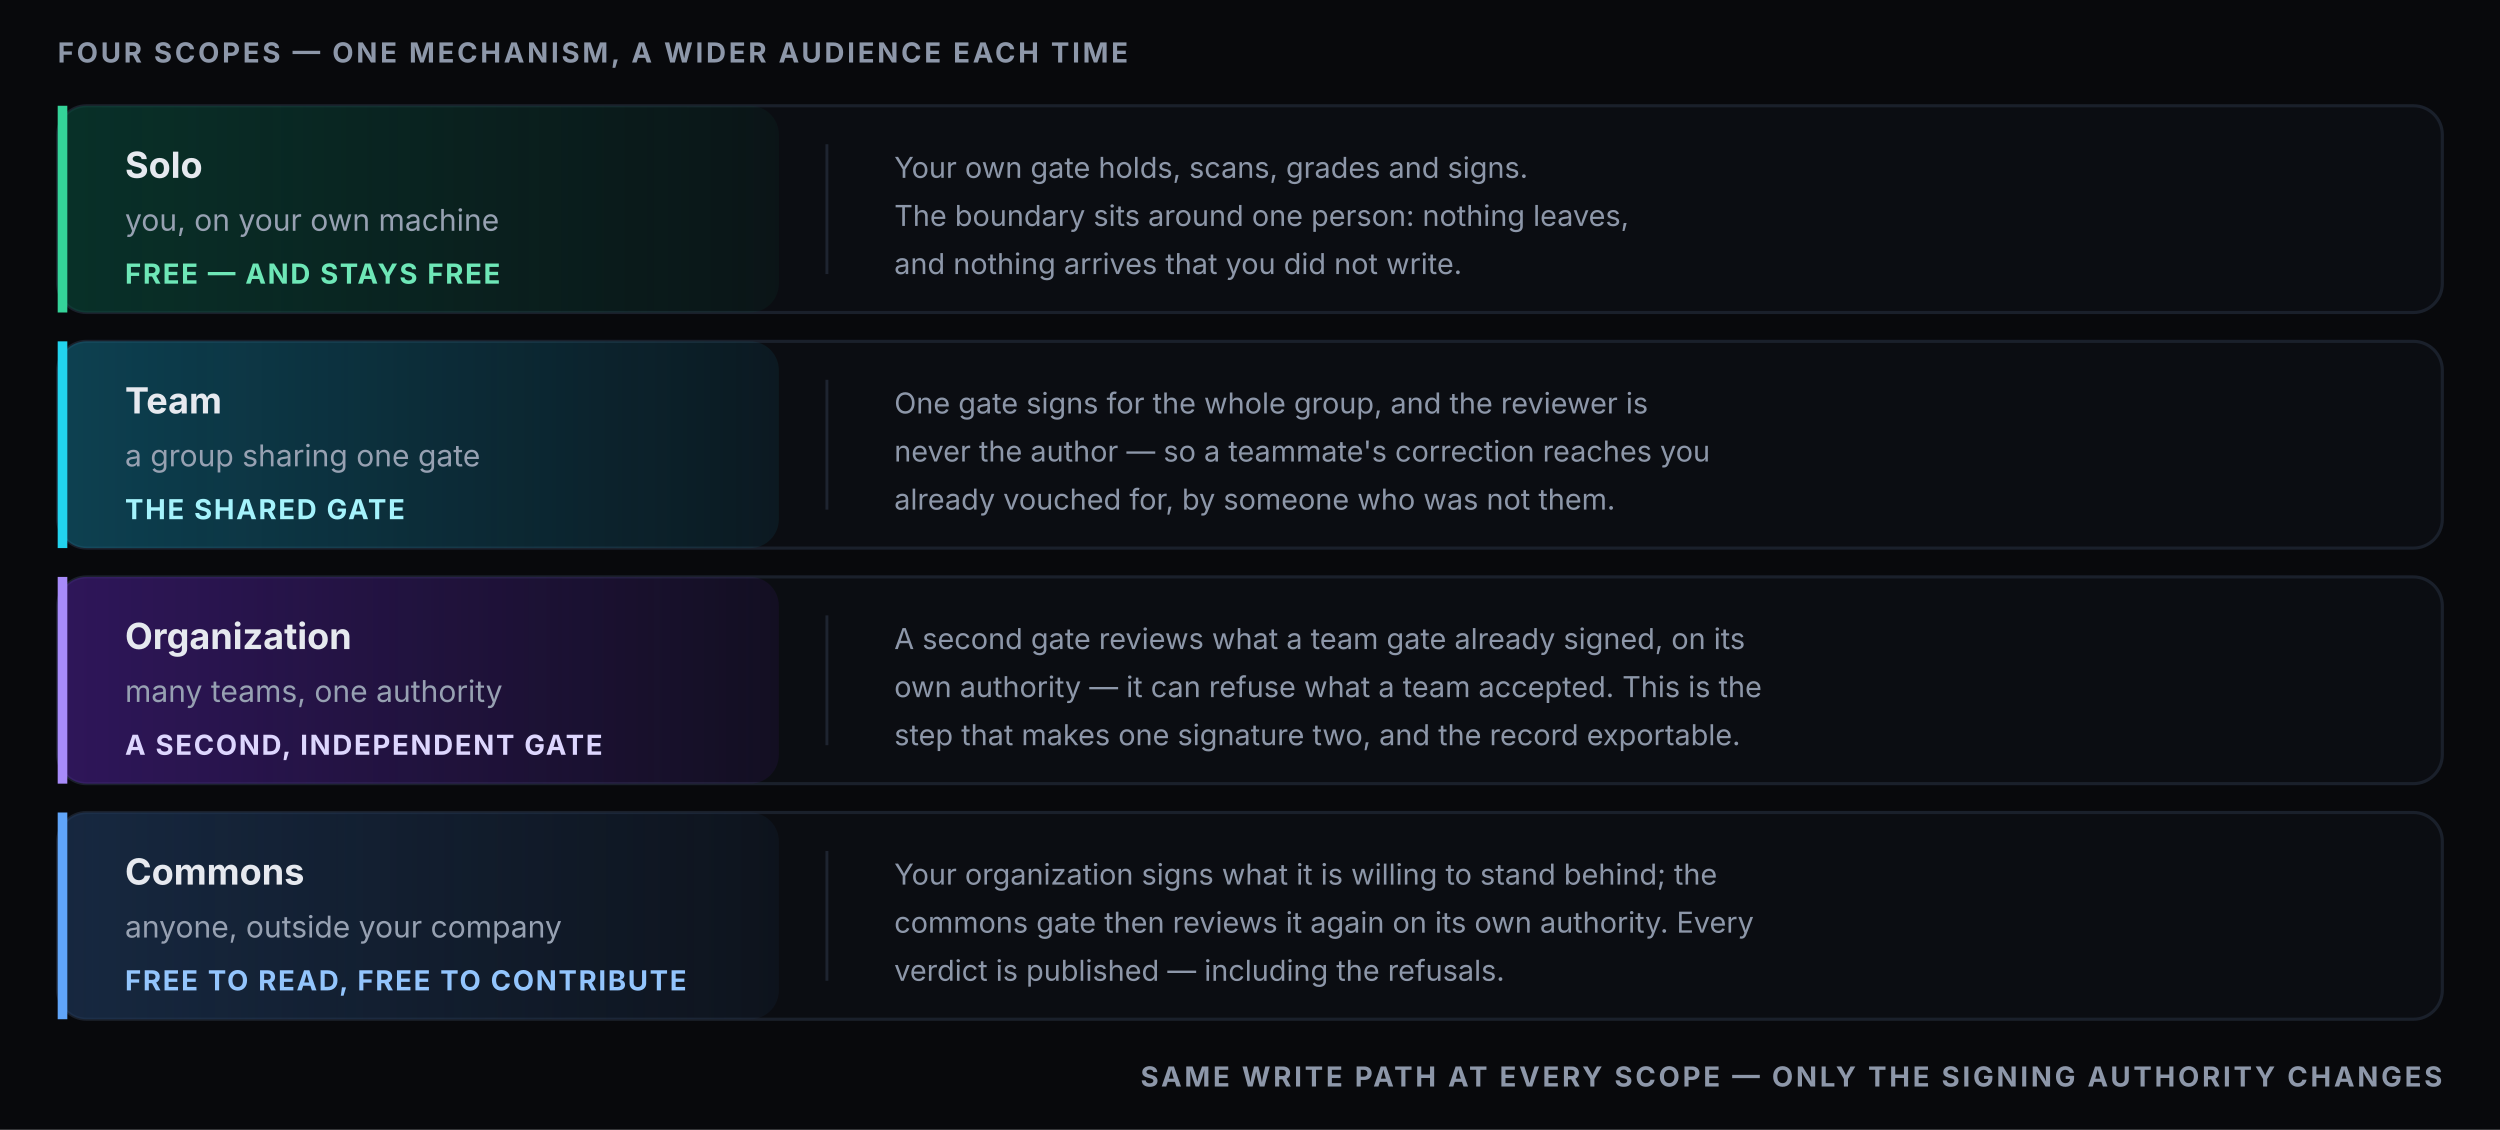
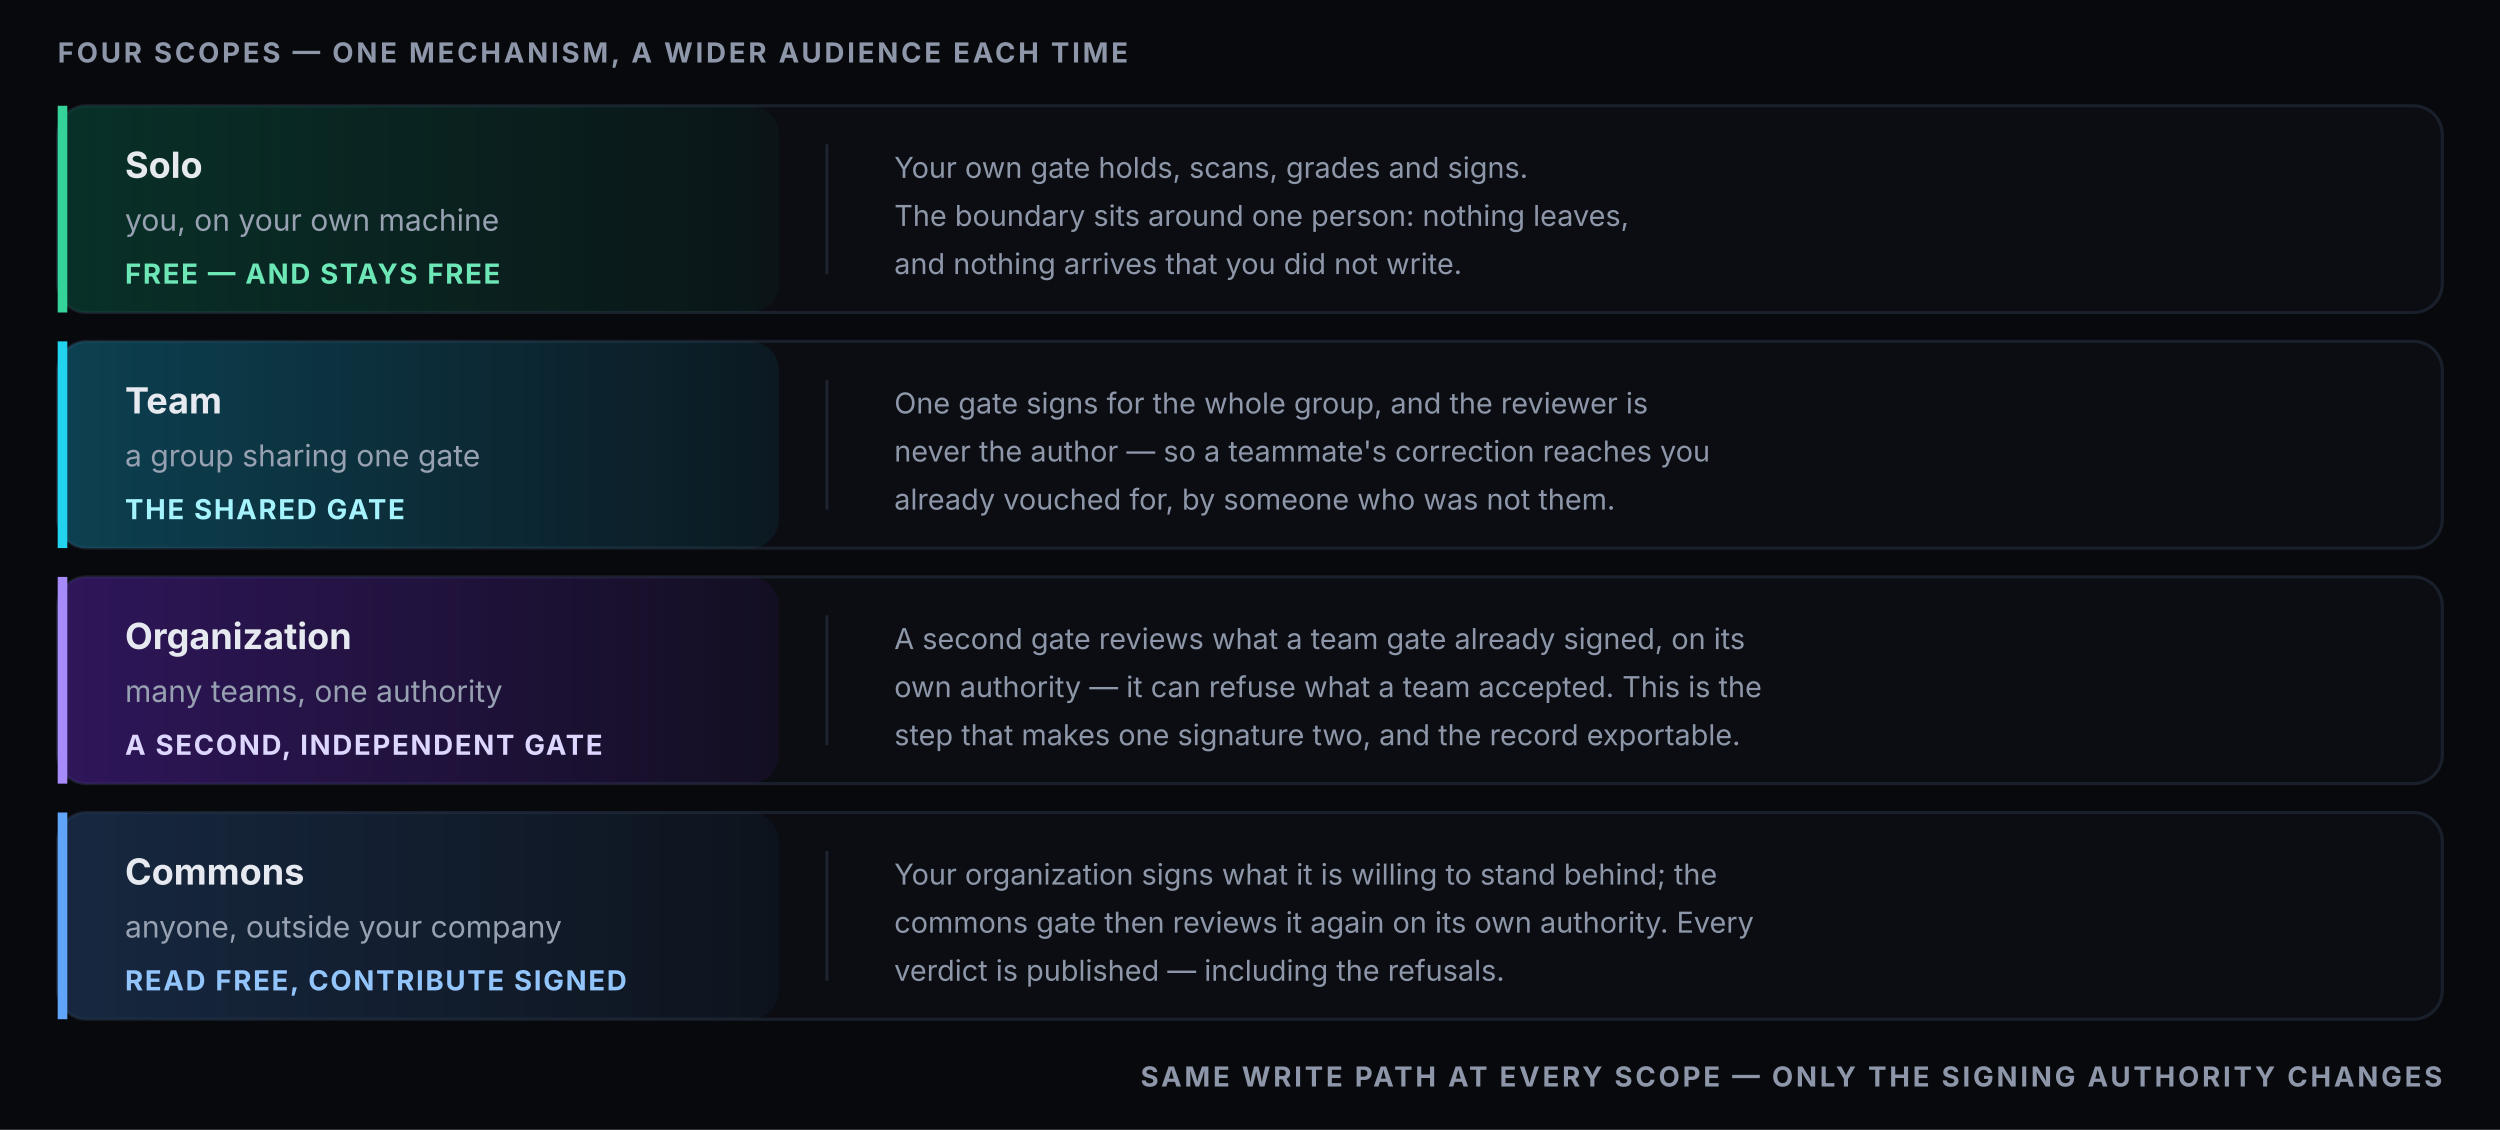
<svg xmlns="http://www.w3.org/2000/svg" viewBox="0 0 1040 470" width="1040" height="470" font-family="ui-sans-serif, system-ui, -apple-system, 'Segoe UI', Inter, sans-serif" role="img" aria-labelledby="stitle sdesc">
  <defs>
    <style>
    .zn    { font-size:11.5px; font-weight:700; letter-spacing:.1em; fill:#8d97a9; }
    .nm    { font-size:15px; font-weight:650; fill:#e6e9ef; }
    .who   { font-size:12.5px; fill:#97a1b2; }
    .sig   { font-size:12px; fill:#8d97a9; }
    .free  { font-size:11.5px; font-weight:700; letter-spacing:.06em; }
    .rule  { stroke:#1e2430; stroke-width:1.2; }
    .band  { fill:#0b0d12; stroke:#1a202b; stroke-width:1.3; }
  </style>
    <linearGradient id="sSolo" x1="0" y1="0" x2="1" y2="0">
      <stop offset="0" stop-color="#064e3b" stop-opacity=".55" />
      <stop offset="1" stop-color="#064e3b" stop-opacity=".12" />
    </linearGradient>
    <linearGradient id="sTeam" x1="0" y1="0" x2="1" y2="0">
      <stop offset="0" stop-color="#0e7490" stop-opacity=".5" />
      <stop offset="1" stop-color="#0e7490" stop-opacity=".12" />
    </linearGradient>
    <linearGradient id="sOrg" x1="0" y1="0" x2="1" y2="0">
      <stop offset="0" stop-color="#4c1d95" stop-opacity=".55" />
      <stop offset="1" stop-color="#4c1d95" stop-opacity=".12" />
    </linearGradient>
    <linearGradient id="sCom" x1="0" y1="0" x2="1" y2="0">
      <stop offset="0" stop-color="#1e3a5f" stop-opacity=".6" />
      <stop offset="1" stop-color="#1e3a5f" stop-opacity=".14" />
    </linearGradient>
  </defs>
  <rect width="1040" height="470" fill="#08090c" />
  <text class="zn" x="24" y="26">FOUR SCOPES — ONE MECHANISM, A WIDER AUDIENCE EACH TIME</text>
  <g>
    <rect class="band" x="24" y="44" width="992" height="86" rx="12" />
    <rect x="24" y="44" width="300" height="86" rx="12" fill="url(#sSolo)" />
    <rect x="24" y="44" width="4" height="86" fill="#34d399" />
    <text class="nm" x="52" y="74">Solo</text>
    <text class="who" x="52" y="96">you, on your own machine</text>
    <text class="free" x="52" y="118" fill="#6ee7b7">FREE — AND STAYS FREE</text>
    <line class="rule" x1="344" y1="60" x2="344" y2="114" />
    <text class="sig" x="372" y="74">Your own gate holds, scans, grades and signs.</text>
    <text class="sig" x="372" y="94">The boundary sits around one person: nothing leaves,</text>
    <text class="sig" x="372" y="114">and nothing arrives that you did not write.</text>
  </g>
  <g>
    <rect class="band" x="24" y="142" width="992" height="86" rx="12" />
    <rect x="24" y="142" width="300" height="86" rx="12" fill="url(#sTeam)" />
    <rect x="24" y="142" width="4" height="86" fill="#22d3ee" />
    <text class="nm" x="52" y="172">Team</text>
    <text class="who" x="52" y="194">a group sharing one gate</text>
    <text class="free" x="52" y="216" fill="#a5f3fc">THE SHARED GATE</text>
    <line class="rule" x1="344" y1="158" x2="344" y2="212" />
    <text class="sig" x="372" y="172">One gate signs for the whole group, and the reviewer is</text>
    <text class="sig" x="372" y="192">never the author — so a teammate's correction reaches you</text>
    <text class="sig" x="372" y="212">already vouched for, by someone who was not them.</text>
  </g>
  <g>
    <rect class="band" x="24" y="240" width="992" height="86" rx="12" />
    <rect x="24" y="240" width="300" height="86" rx="12" fill="url(#sOrg)" />
    <rect x="24" y="240" width="4" height="86" fill="#a78bfa" />
    <text class="nm" x="52" y="270">Organization</text>
    <text class="who" x="52" y="292">many teams, one authority</text>
    <text class="free" x="52" y="314" fill="#ddd6fe">A SECOND, INDEPENDENT GATE</text>
    <line class="rule" x1="344" y1="256" x2="344" y2="310" />
    <text class="sig" x="372" y="270">A second gate reviews what a team gate already signed, on its</text>
    <text class="sig" x="372" y="290">own authority — it can refuse what a team accepted. This is the</text>
    <text class="sig" x="372" y="310">step that makes one signature two, and the record exportable.</text>
  </g>
  <g>
    <rect class="band" x="24" y="338" width="992" height="86" rx="12" />
    <rect x="24" y="338" width="300" height="86" rx="12" fill="url(#sCom)" />
    <rect x="24" y="338" width="4" height="86" fill="#60a5fa" />
    <text class="nm" x="52" y="368">Commons</text>
    <text class="who" x="52" y="390">anyone, outside your company</text>
-     <text class="free" x="52" y="412" fill="#93c5fd">FREE TO READ, FREE TO CONTRIBUTE</text>
+     <text class="free" x="52" y="412" fill="#93c5fd">READ FREE, CONTRIBUTE SIGNED</text>
    <line class="rule" x1="344" y1="354" x2="344" y2="408" />
    <text class="sig" x="372" y="368">Your organization signs what it is willing to stand behind; the</text>
    <text class="sig" x="372" y="388">commons gate then reviews it again on its own authority. Every</text>
    <text class="sig" x="372" y="408">verdict is published — including the refusals.</text>
  </g>
  <text class="zn" x="1016" y="452" text-anchor="end">SAME WRITE PATH AT EVERY SCOPE — ONLY THE SIGNING AUTHORITY CHANGES</text>
</svg>
